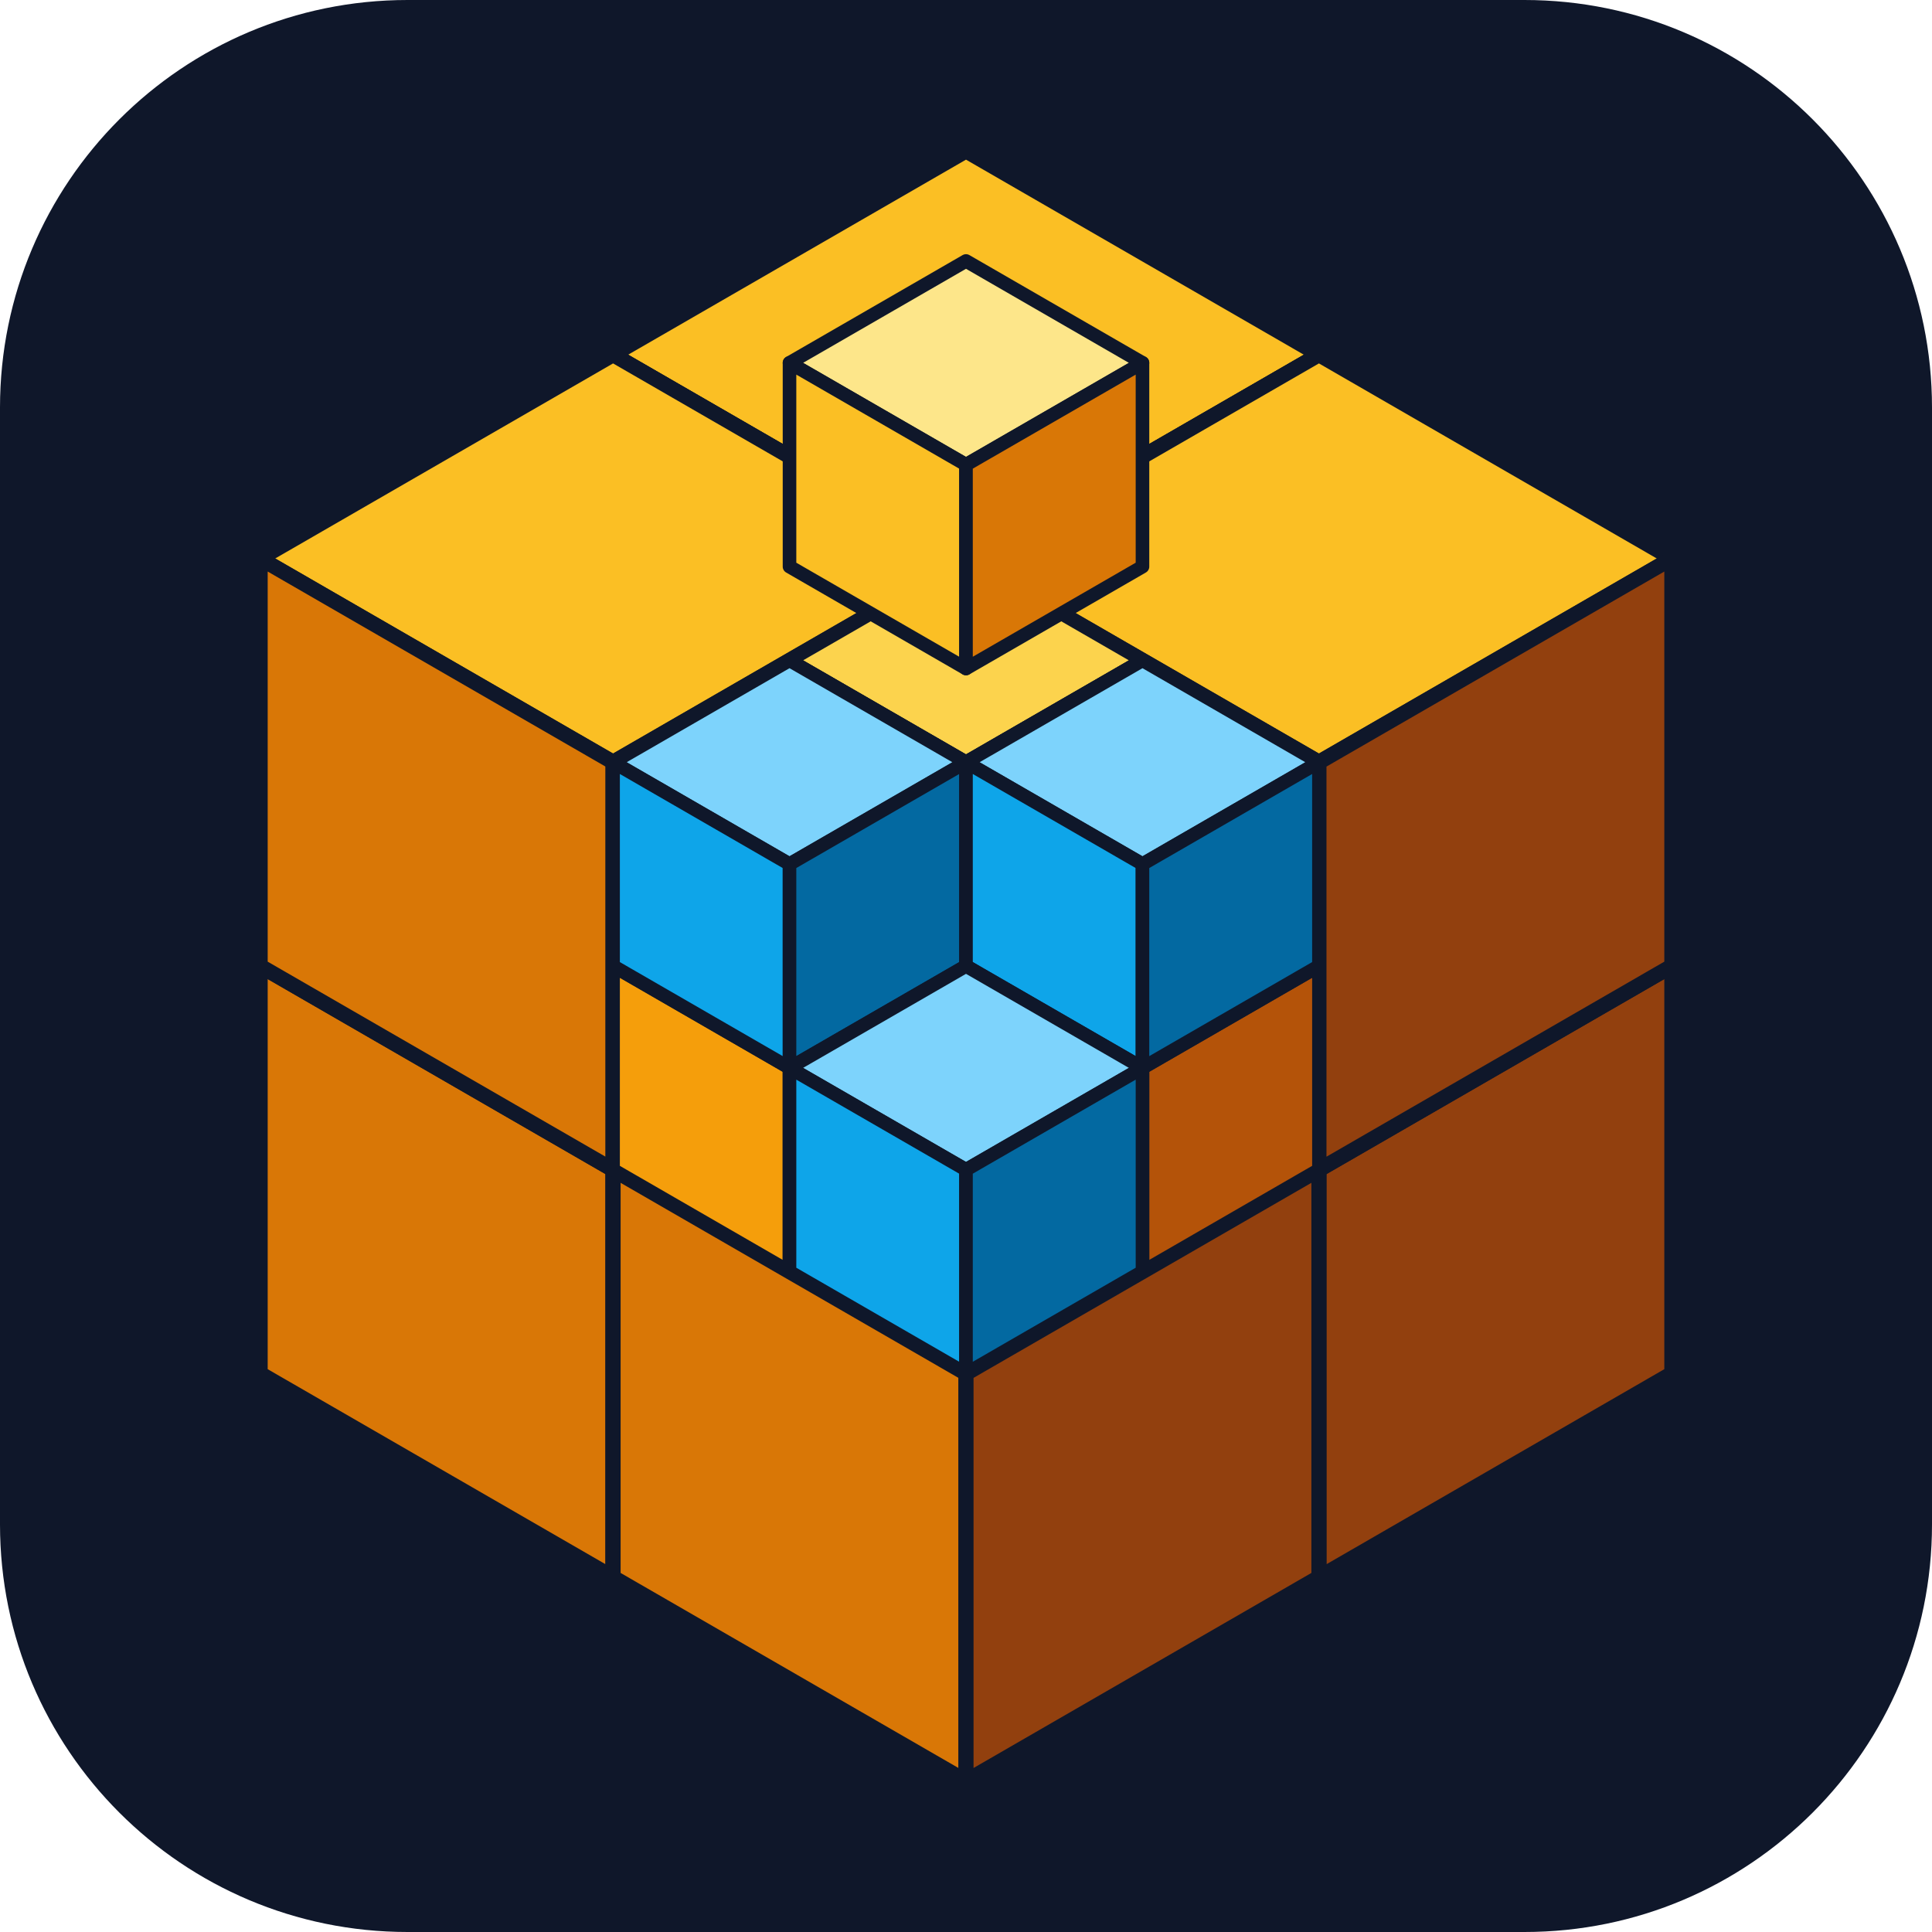
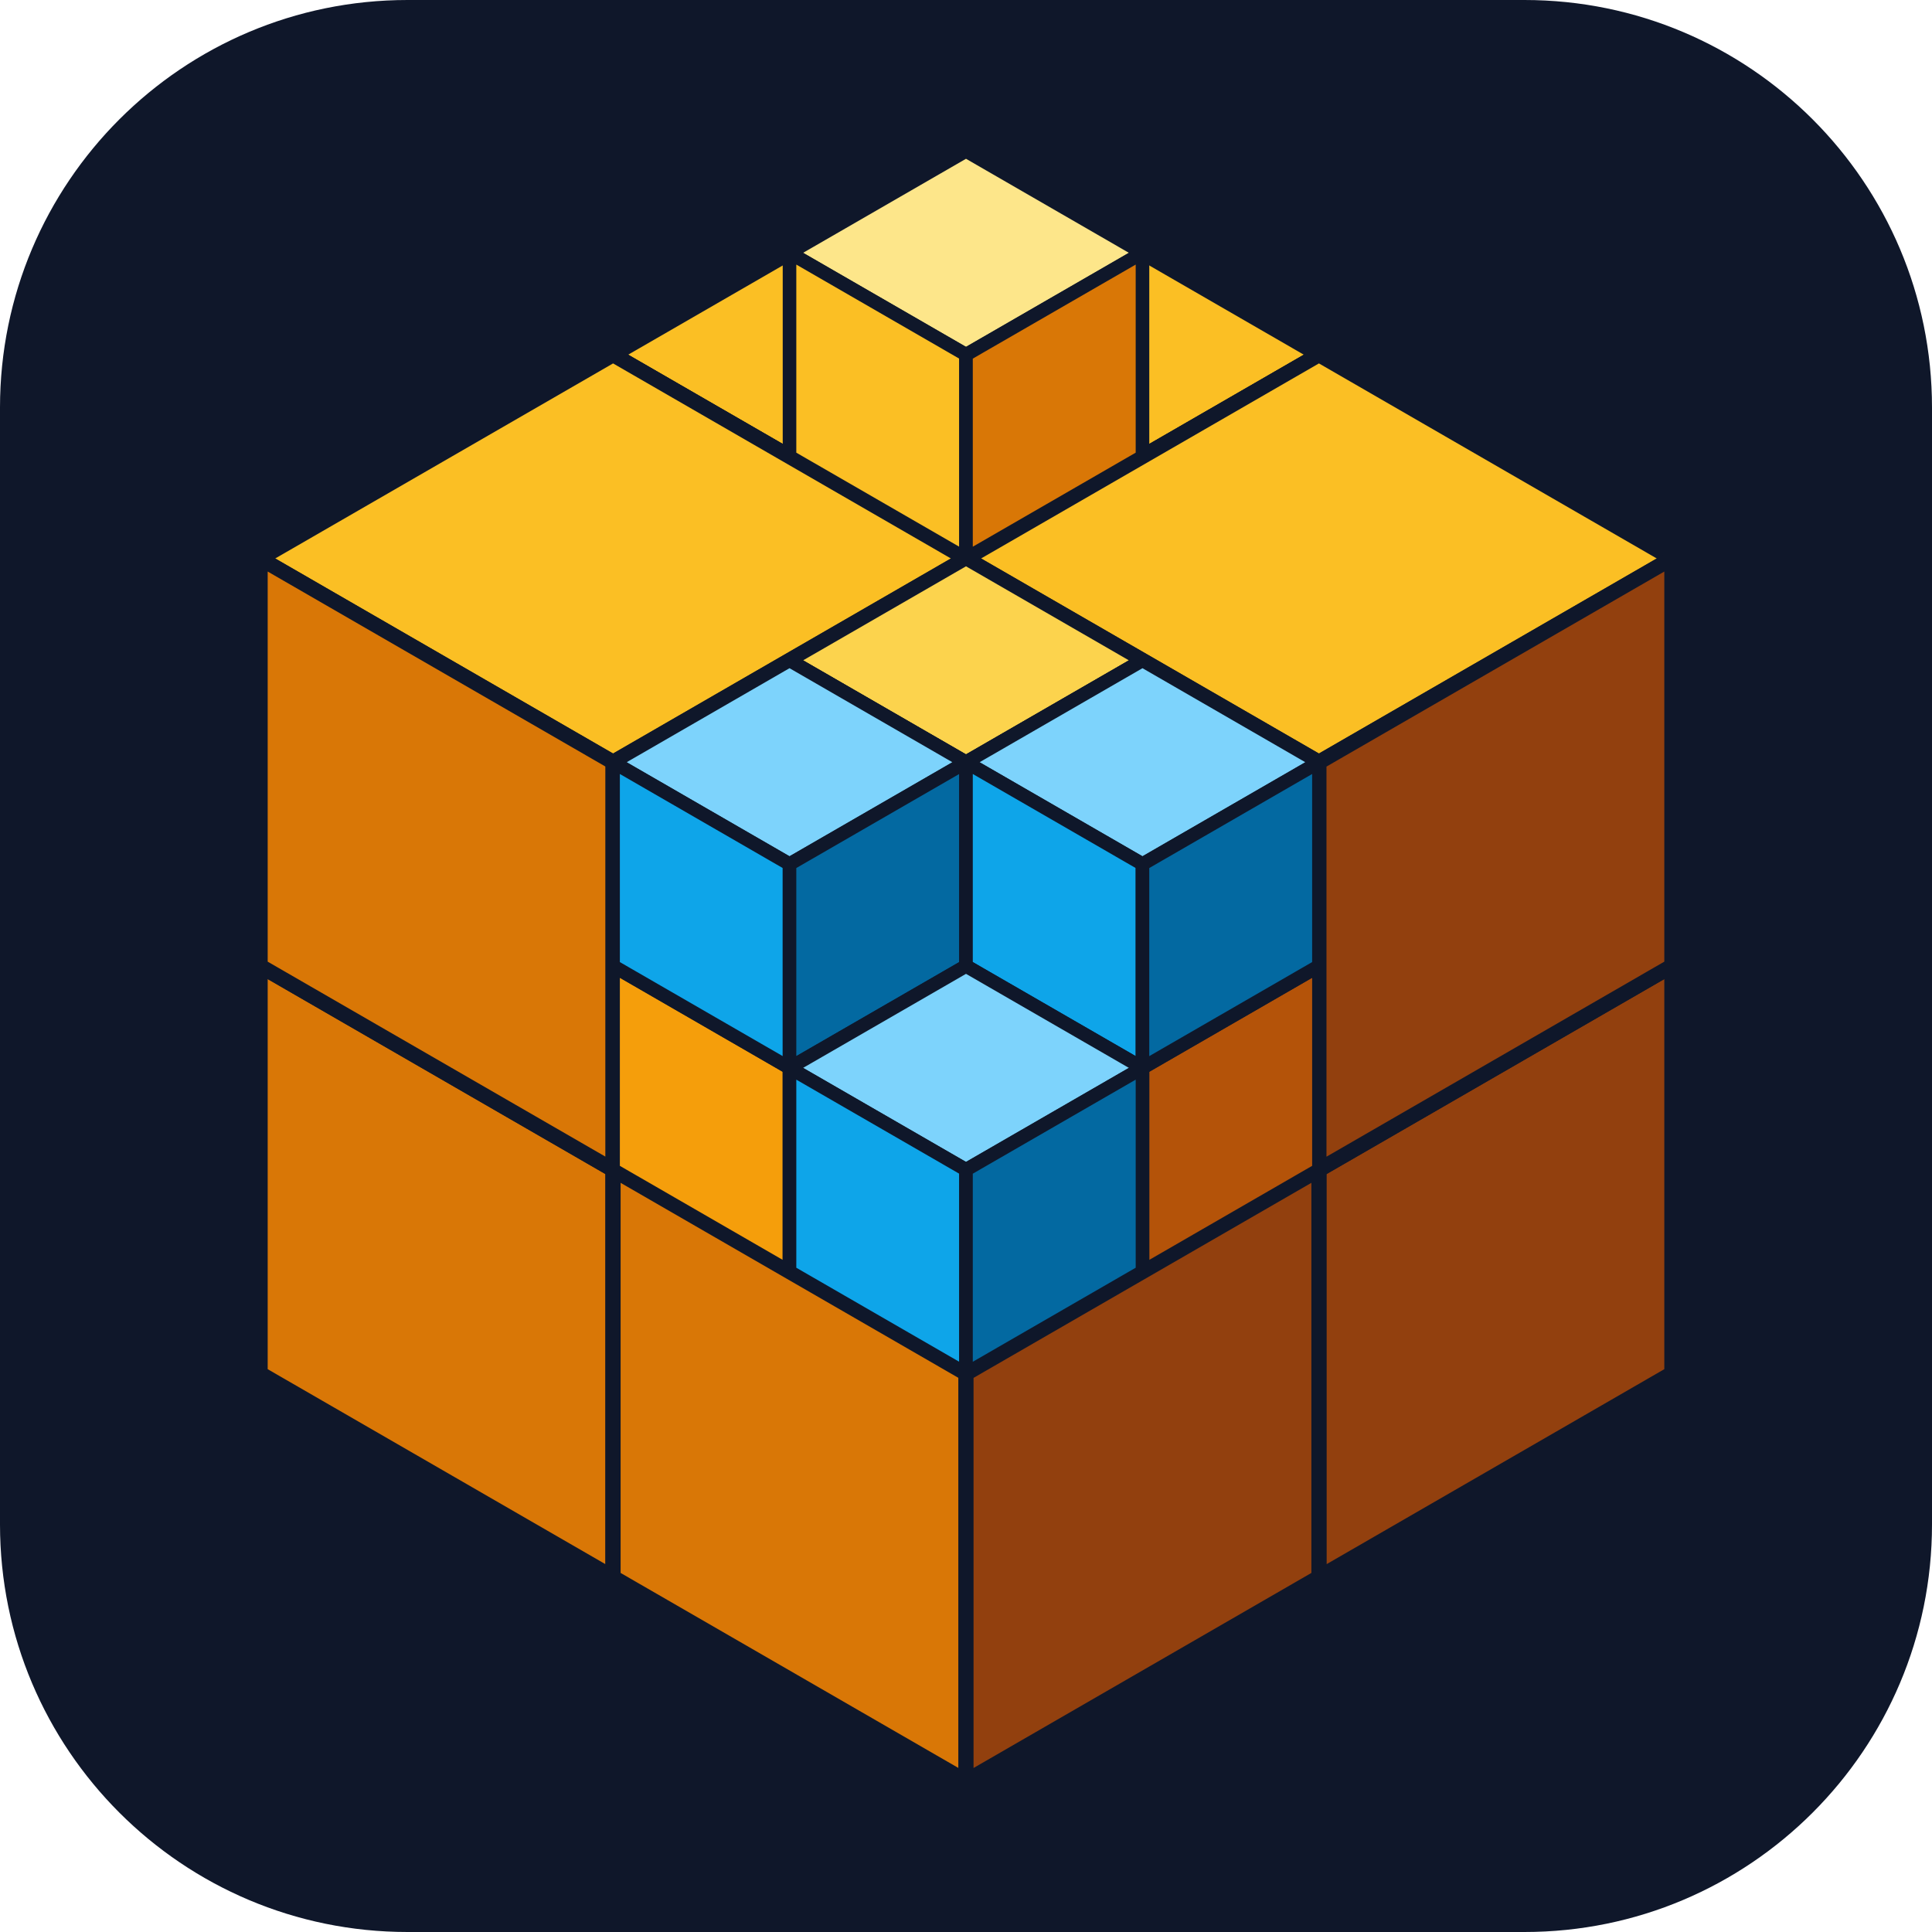
<svg xmlns="http://www.w3.org/2000/svg" viewBox="0 0 512 512" width="512" height="512">
  <rect width="512" height="512" rx="108" fill="#0F172A" />
  <g>
    <polygon points="256.00,148.00 349.53,202.00 256.00,256.00 162.47,202.00" fill="#FBBF24" stroke="#0F172A" stroke-width="4.0" stroke-linejoin="round" stroke-linecap="round" />
    <polygon points="162.47,202.00 256.00,256.00 256.00,364.00 162.47,310.00" fill="#D97706" stroke="#0F172A" stroke-width="4.0" stroke-linejoin="round" stroke-linecap="round" />
    <polygon points="349.53,202.00 256.00,256.00 256.00,364.00 349.53,310.00" fill="#92400E" stroke="#0F172A" stroke-width="4.0" stroke-linejoin="round" stroke-linecap="round" />
  </g>
  <g>
    <polygon points="256.00,40.00 349.53,94.00 256.00,148.00 162.47,94.00" fill="#FBBF24" stroke="#0F172A" stroke-width="4.0" stroke-linejoin="round" stroke-linecap="round" />
    <polygon points="162.47,94.00 256.00,148.00 256.00,256.00 162.47,202.00" fill="#D97706" stroke="#0F172A" stroke-width="4.0" stroke-linejoin="round" stroke-linecap="round" />
    <polygon points="349.53,94.00 256.00,148.00 256.00,256.00 349.53,202.00" fill="#92400E" stroke="#0F172A" stroke-width="4.0" stroke-linejoin="round" stroke-linecap="round" />
  </g>
  <g>
    <polygon points="162.47,202.00 256.00,256.00 162.47,310.00 68.94,256.00" fill="#FBBF24" stroke="#0F172A" stroke-width="4.0" stroke-linejoin="round" stroke-linecap="round" />
    <polygon points="68.94,256.00 162.47,310.00 162.47,418.00 68.94,364.00" fill="#D97706" stroke="#0F172A" stroke-width="4.0" stroke-linejoin="round" stroke-linecap="round" />
    <polygon points="256.00,256.00 162.47,310.00 162.47,418.00 256.00,364.00" fill="#92400E" stroke="#0F172A" stroke-width="4.0" stroke-linejoin="round" stroke-linecap="round" />
  </g>
  <g>
    <polygon points="349.53,202.00 443.06,256.00 349.53,310.00 256.00,256.00" fill="#FBBF24" stroke="#0F172A" stroke-width="4.0" stroke-linejoin="round" stroke-linecap="round" />
    <polygon points="256.00,256.00 349.53,310.00 349.53,418.00 256.00,364.00" fill="#D97706" stroke="#0F172A" stroke-width="4.0" stroke-linejoin="round" stroke-linecap="round" />
    <polygon points="443.06,256.00 349.53,310.00 349.53,418.00 443.06,364.00" fill="#92400E" stroke="#0F172A" stroke-width="4.0" stroke-linejoin="round" stroke-linecap="round" />
  </g>
  <g>
    <polygon points="162.47,94.00 256.00,148.00 162.47,202.00 68.94,148.00" fill="#FBBF24" stroke="#0F172A" stroke-width="4.0" stroke-linejoin="round" stroke-linecap="round" />
    <polygon points="68.94,148.00 162.47,202.00 162.47,310.00 68.94,256.00" fill="#D97706" stroke="#0F172A" stroke-width="4.0" stroke-linejoin="round" stroke-linecap="round" />
    <polygon points="256.00,148.00 162.47,202.00 162.47,310.00 256.00,256.00" fill="#92400E" stroke="#0F172A" stroke-width="4.0" stroke-linejoin="round" stroke-linecap="round" />
  </g>
  <g>
    <polygon points="349.53,94.00 443.06,148.00 349.53,202.00 256.00,148.00" fill="#FBBF24" stroke="#0F172A" stroke-width="4.0" stroke-linejoin="round" stroke-linecap="round" />
    <polygon points="256.00,148.00 349.53,202.00 349.53,310.00 256.00,256.00" fill="#D97706" stroke="#0F172A" stroke-width="4.0" stroke-linejoin="round" stroke-linecap="round" />
    <polygon points="443.06,148.00 349.53,202.00 349.53,310.00 443.06,256.00" fill="#92400E" stroke="#0F172A" stroke-width="4.0" stroke-linejoin="round" stroke-linecap="round" />
  </g>
  <g>
    <polygon points="256.00,256.00 349.53,310.00 256.00,364.00 162.47,310.00" fill="#FBBF24" stroke="#0F172A" stroke-width="4.0" stroke-linejoin="round" stroke-linecap="round" />
    <polygon points="162.47,310.00 256.00,364.00 256.00,472.00 162.47,418.00" fill="#D97706" stroke="#0F172A" stroke-width="4.0" stroke-linejoin="round" stroke-linecap="round" />
    <polygon points="349.53,310.00 256.00,364.00 256.00,472.00 349.53,418.00" fill="#92400E" stroke="#0F172A" stroke-width="4.0" stroke-linejoin="round" stroke-linecap="round" />
  </g>
  <g>
    <polygon points="256.00,202.00 302.77,229.00 256.00,256.00 209.23,229.00" fill="#FCD34D" stroke="#0F172A" stroke-width="3.6" stroke-linejoin="round" stroke-linecap="round" />
    <polygon points="209.23,229.00 256.00,256.00 256.00,310.00 209.23,283.00" fill="#F59E0B" stroke="#0F172A" stroke-width="3.6" stroke-linejoin="round" stroke-linecap="round" />
    <polygon points="302.77,229.00 256.00,256.00 256.00,310.00 302.77,283.00" fill="#B45309" stroke="#0F172A" stroke-width="3.6" stroke-linejoin="round" stroke-linecap="round" />
  </g>
  <g>
    <polygon points="256.00,148.00 302.77,175.00 256.00,202.00 209.23,175.00" fill="#FCD34D" stroke="#0F172A" stroke-width="3.6" stroke-linejoin="round" stroke-linecap="round" />
    <polygon points="209.23,175.00 256.00,202.00 256.00,256.00 209.23,229.00" fill="#F59E0B" stroke="#0F172A" stroke-width="3.6" stroke-linejoin="round" stroke-linecap="round" />
    <polygon points="302.77,175.00 256.00,202.00 256.00,256.00 302.77,229.00" fill="#B45309" stroke="#0F172A" stroke-width="3.6" stroke-linejoin="round" stroke-linecap="round" />
  </g>
  <g>
    <polygon points="209.23,229.00 256.00,256.00 209.23,283.00 162.47,256.00" fill="#FCD34D" stroke="#0F172A" stroke-width="3.6" stroke-linejoin="round" stroke-linecap="round" />
    <polygon points="162.47,256.00 209.23,283.00 209.23,337.00 162.47,310.00" fill="#F59E0B" stroke="#0F172A" stroke-width="3.6" stroke-linejoin="round" stroke-linecap="round" />
    <polygon points="256.00,256.00 209.23,283.00 209.23,337.00 256.00,310.00" fill="#B45309" stroke="#0F172A" stroke-width="3.6" stroke-linejoin="round" stroke-linecap="round" />
  </g>
  <g>
    <polygon points="302.77,229.00 349.53,256.00 302.77,283.00 256.00,256.00" fill="#FCD34D" stroke="#0F172A" stroke-width="3.6" stroke-linejoin="round" stroke-linecap="round" />
    <polygon points="256.00,256.00 302.77,283.00 302.77,337.00 256.00,310.00" fill="#F59E0B" stroke="#0F172A" stroke-width="3.6" stroke-linejoin="round" stroke-linecap="round" />
    <polygon points="349.53,256.00 302.77,283.00 302.77,337.00 349.53,310.00" fill="#B45309" stroke="#0F172A" stroke-width="3.6" stroke-linejoin="round" stroke-linecap="round" />
  </g>
  <g>
    <polygon points="209.23,175.00 256.00,202.00 209.23,229.00 162.47,202.00" fill="#7DD3FC" stroke="#0F172A" stroke-width="3.6" stroke-linejoin="round" stroke-linecap="round" />
    <polygon points="162.47,202.00 209.23,229.00 209.23,283.00 162.47,256.00" fill="#0EA5E9" stroke="#0F172A" stroke-width="3.6" stroke-linejoin="round" stroke-linecap="round" />
    <polygon points="256.00,202.00 209.23,229.00 209.23,283.00 256.00,256.00" fill="#0369A1" stroke="#0F172A" stroke-width="3.6" stroke-linejoin="round" stroke-linecap="round" />
  </g>
  <g>
    <polygon points="302.77,175.00 349.53,202.00 302.77,229.00 256.00,202.00" fill="#7DD3FC" stroke="#0F172A" stroke-width="3.6" stroke-linejoin="round" stroke-linecap="round" />
    <polygon points="256.00,202.00 302.77,229.00 302.77,283.00 256.00,256.00" fill="#0EA5E9" stroke="#0F172A" stroke-width="3.6" stroke-linejoin="round" stroke-linecap="round" />
    <polygon points="349.53,202.00 302.77,229.00 302.77,283.00 349.53,256.00" fill="#0369A1" stroke="#0F172A" stroke-width="3.6" stroke-linejoin="round" stroke-linecap="round" />
  </g>
  <g>
    <polygon points="256.00,256.00 302.77,283.00 256.00,310.00 209.23,283.00" fill="#7DD3FC" stroke="#0F172A" stroke-width="3.6" stroke-linejoin="round" stroke-linecap="round" />
    <polygon points="209.23,283.00 256.00,310.00 256.00,364.00 209.23,337.00" fill="#0EA5E9" stroke="#0F172A" stroke-width="3.6" stroke-linejoin="round" stroke-linecap="round" />
    <polygon points="302.77,283.00 256.00,310.00 256.00,364.00 302.77,337.00" fill="#0369A1" stroke="#0F172A" stroke-width="3.6" stroke-linejoin="round" stroke-linecap="round" />
  </g>
  <g>
-     <polygon points="256.00,69.16 302.77,96.16 256.00,123.16 209.23,96.16" fill="#FDE68A" stroke="#0F172A" stroke-width="3.6" stroke-linejoin="round" stroke-linecap="round" />
-     <polygon points="209.23,96.16 256.00,123.16 256.00,177.16 209.23,150.16" fill="#FBBF24" stroke="#0F172A" stroke-width="3.6" stroke-linejoin="round" stroke-linecap="round" />
-     <polygon points="302.77,96.16 256.00,123.16 256.00,177.16 302.77,150.16" fill="#D97706" stroke="#0F172A" stroke-width="3.6" stroke-linejoin="round" stroke-linecap="round" />
+     <polygon points="256.00,40.00 302.77,67.00 256.00,94.00 209.23,67.00" fill="#FDE68A" stroke="#0F172A" stroke-width="3.6" stroke-linejoin="round" stroke-linecap="round" />
+     <polygon points="209.23,67.00 256.00,94.00 256.00,148.00 209.23,121.00" fill="#FBBF24" stroke="#0F172A" stroke-width="3.6" stroke-linejoin="round" stroke-linecap="round" />
+     <polygon points="302.77,67.00 256.00,94.00 256.00,148.00 302.77,121.00" fill="#D97706" stroke="#0F172A" stroke-width="3.6" stroke-linejoin="round" stroke-linecap="round" />
  </g>
</svg>
